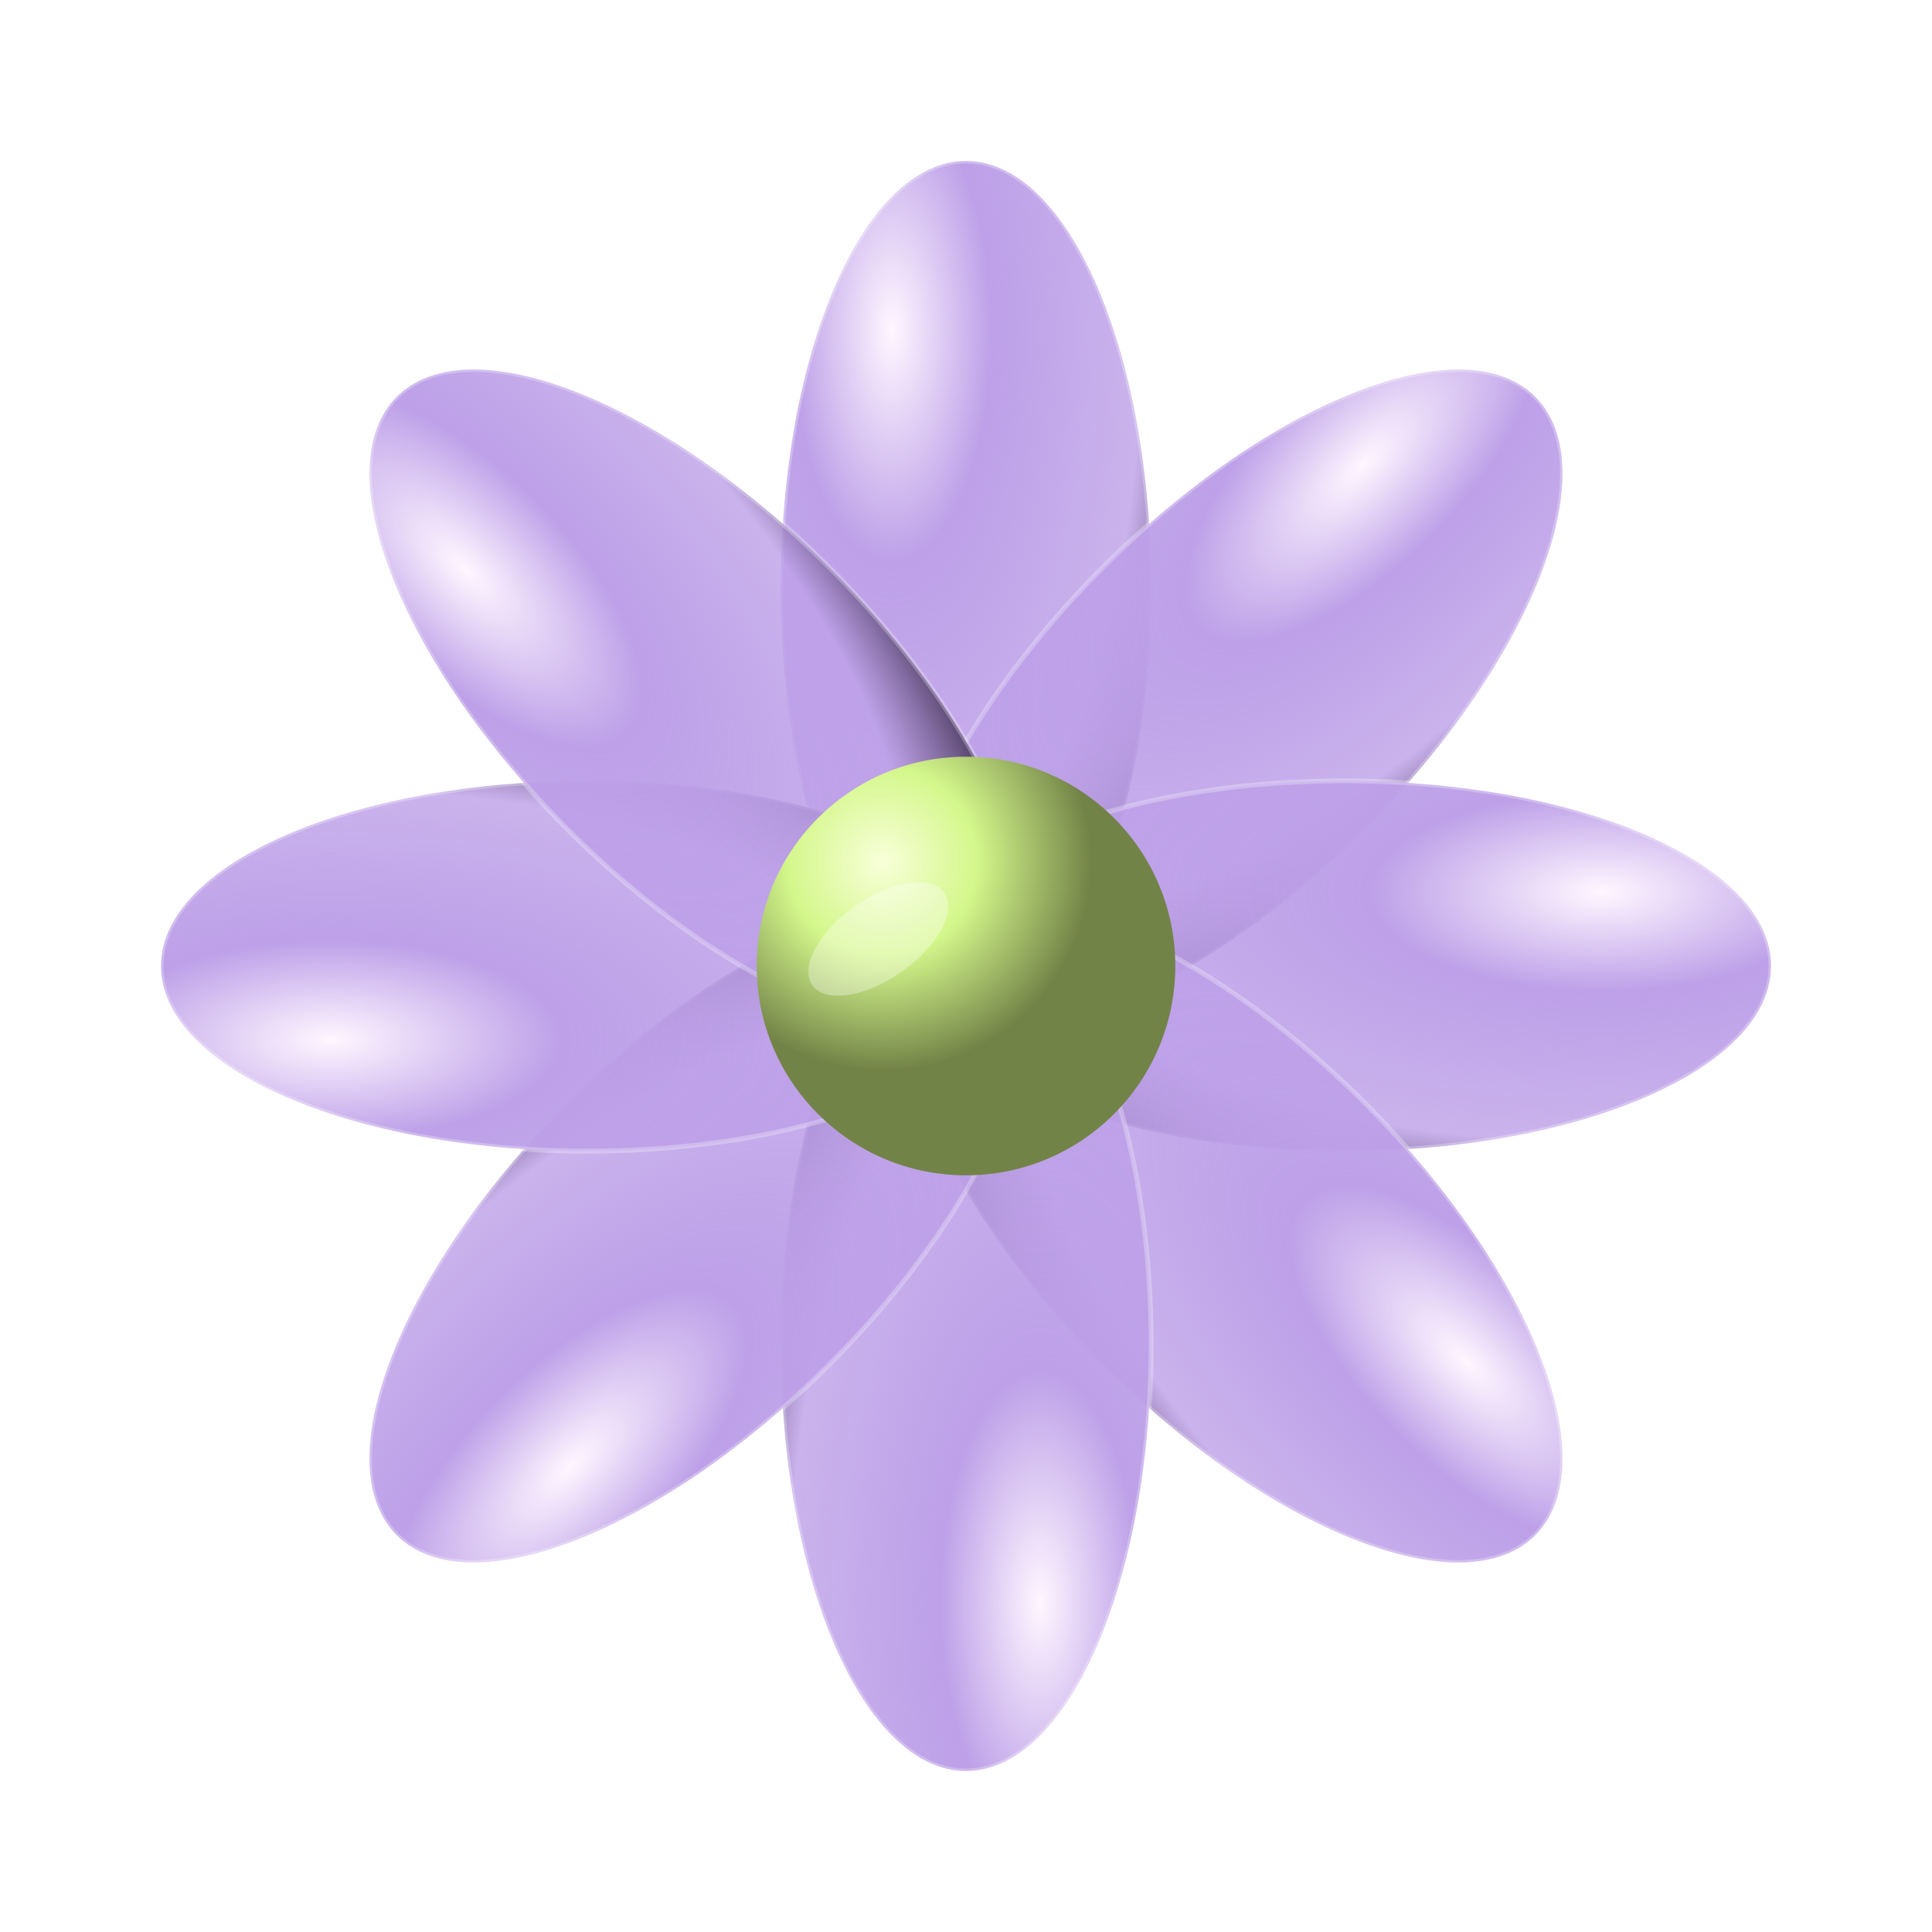
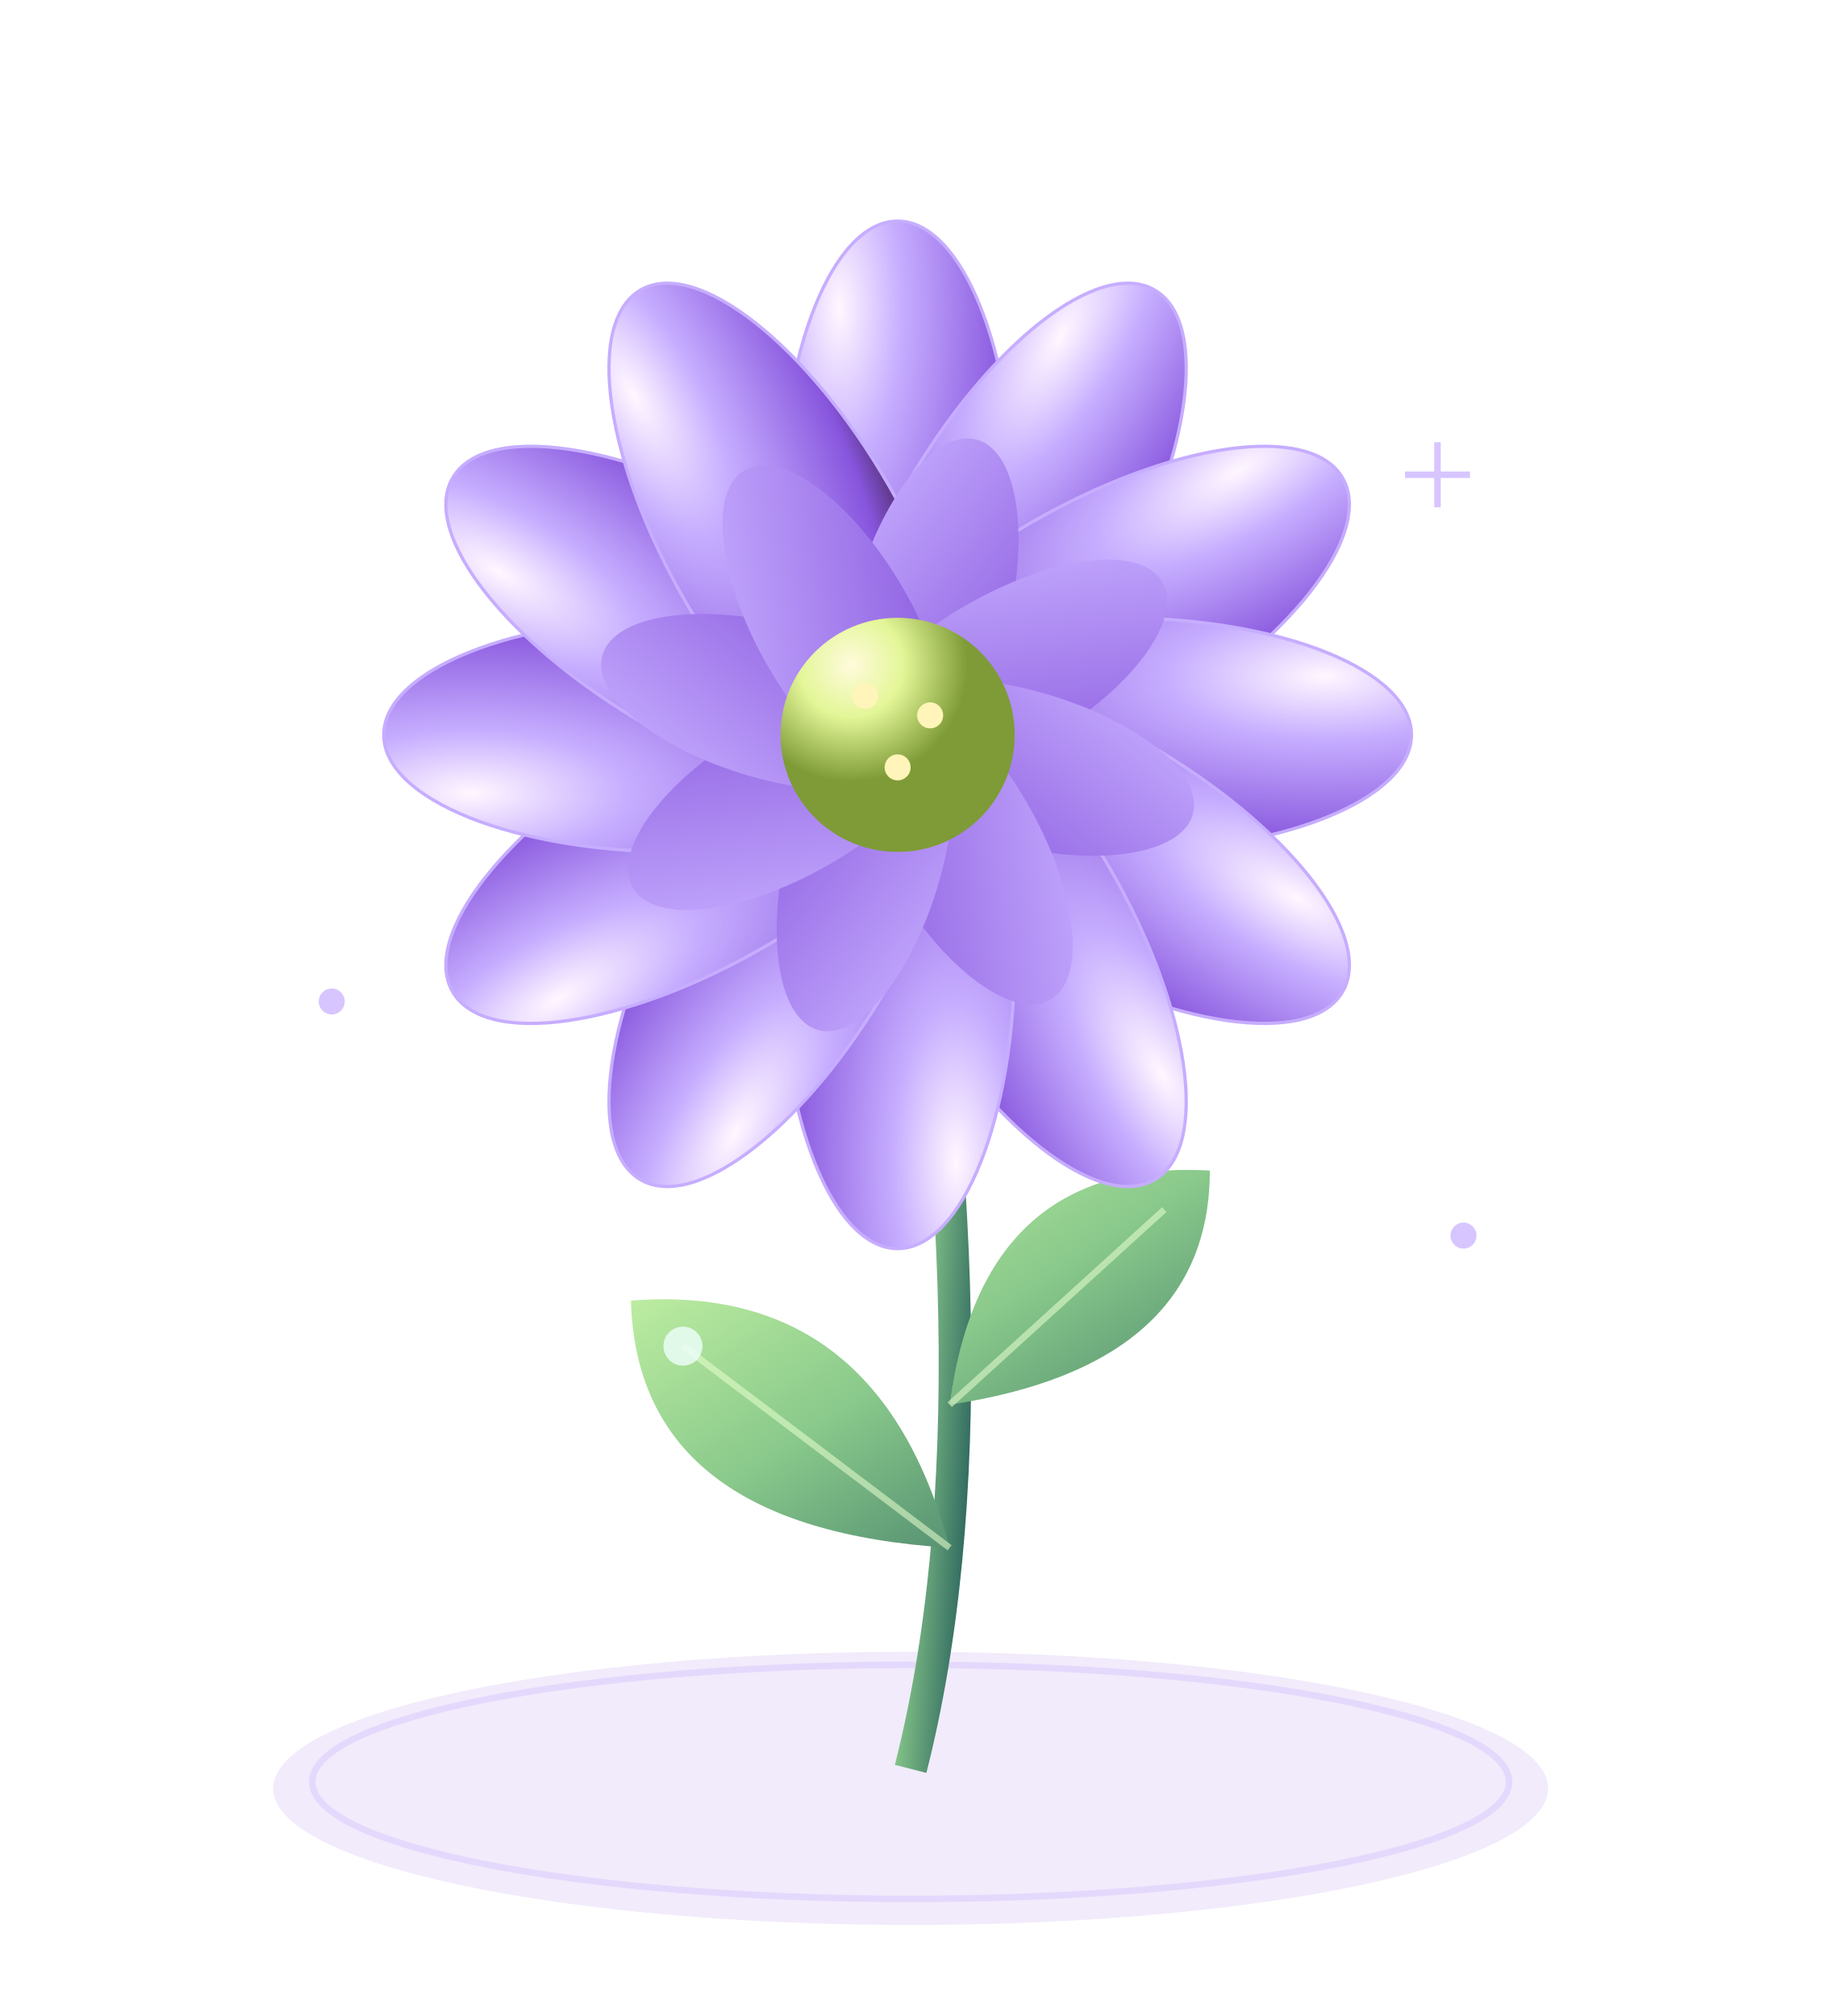
- <svg xmlns="http://www.w3.org/2000/svg" viewBox="0 0 240 240">
+ <svg xmlns="http://www.w3.org/2000/svg" viewBox="0 0 280 310">
  <defs>
-     <radialGradient id="petal" cx="30%" cy="20%" r="90%">
-       <stop stop-color="#fff6ff" />
-       <stop offset=".3" stop-color="#bda0e8" />
-       <stop offset=".75" stop-color="#bda0e8" stop-opacity=".8" />
-       <stop offset="1" stop-color="#31223f" />
+     <radialGradient id="petal" cx="25%" cy="15%" r="90%">
+       <stop stop-color="#fff7ff" />
+       <stop offset=".3" stop-color="#c6adff" />
+       <stop offset=".8" stop-color="#8755dd" />
+       <stop offset="1" stop-color="#452655" />
    </radialGradient>
-     <radialGradient id="heart" cx="30%" cy="25%">
-       <stop stop-color="#f8ffd9" />
-       <stop offset=".45" stop-color="#d4f78b" />
-       <stop offset="1" stop-color="#728347" />
+     <linearGradient id="inner" x2="1" y2="1">
+       <stop stop-color="#c6adff" />
+       <stop offset="1" stop-color="#8755dd" />
+     </linearGradient>
+     <radialGradient id="gold" cx="30%" cy="20%">
+       <stop stop-color="#fffbdc" />
+       <stop offset=".45" stop-color="#e3f697" />
+       <stop offset="1" stop-color="#7e9b37" />
    </radialGradient>
+     <linearGradient id="leaf" x2="1" y2="1">
+       <stop stop-color="#d7ffac" />
+       <stop offset=".5" stop-color="#89c98b" />
+       <stop offset="1" stop-color="#2d665e" />
+     </linearGradient>
  </defs>
-   <g transform="translate(120 120)">
-     <ellipse cx="0" cy="-47" rx="23" ry="53" fill="url(#petal)" stroke="#ffffff44" stroke-width=".6" transform="rotate(0.0)" />
-     <ellipse cx="0" cy="-47" rx="23" ry="53" fill="url(#petal)" stroke="#ffffff44" stroke-width=".6" transform="rotate(45.0)" />
-     <ellipse cx="0" cy="-47" rx="23" ry="53" fill="url(#petal)" stroke="#ffffff44" stroke-width=".6" transform="rotate(90.0)" />
-     <ellipse cx="0" cy="-47" rx="23" ry="53" fill="url(#petal)" stroke="#ffffff44" stroke-width=".6" transform="rotate(135.0)" />
-     <ellipse cx="0" cy="-47" rx="23" ry="53" fill="url(#petal)" stroke="#ffffff44" stroke-width=".6" transform="rotate(180.0)" />
-     <ellipse cx="0" cy="-47" rx="23" ry="53" fill="url(#petal)" stroke="#ffffff44" stroke-width=".6" transform="rotate(225.0)" />
-     <ellipse cx="0" cy="-47" rx="23" ry="53" fill="url(#petal)" stroke="#ffffff44" stroke-width=".6" transform="rotate(270.0)" />
-     <ellipse cx="0" cy="-47" rx="23" ry="53" fill="url(#petal)" stroke="#ffffff44" stroke-width=".6" transform="rotate(315.0)" />
-     <circle r="26" fill="url(#heart)" />
-     <ellipse cx="-7" cy="-9" rx="10" ry="5" fill="#ffffff55" transform="rotate(-35)" />
+   <ellipse cx="140" cy="275" rx="98" ry="21" fill="#8755dd" opacity=".12" />
+   <ellipse cx="140" cy="274" rx="92" ry="18" fill="none" stroke="#c6adff" stroke-opacity=".3" />
+   <path d="M140 272Q155 213 137 112" stroke="url(#leaf)" stroke-width="5" fill="none" />
+   <path d="M146 238Q98 235 97 200Q135 197 146 238M146 216Q151 178 186 180Q186 210 146 216" fill="url(#leaf)" />
+   <path d="M146 238L105 207M146 216L179 186" stroke="#e8ffd0" stroke-opacity=".55" fill="none" />
+   <g transform="translate(138 113)">
+     <ellipse cx="0" cy="-34" rx="18" ry="45" transform="rotate(0)" fill="url(#petal)" stroke="#c6adff" stroke-width=".5" />
+     <ellipse cx="0" cy="-34" rx="18" ry="45" transform="rotate(30)" fill="url(#petal)" stroke="#c6adff" stroke-width=".5" />
+     <ellipse cx="0" cy="-34" rx="18" ry="45" transform="rotate(60)" fill="url(#petal)" stroke="#c6adff" stroke-width=".5" />
+     <ellipse cx="0" cy="-34" rx="18" ry="45" transform="rotate(90)" fill="url(#petal)" stroke="#c6adff" stroke-width=".5" />
+     <ellipse cx="0" cy="-34" rx="18" ry="45" transform="rotate(120)" fill="url(#petal)" stroke="#c6adff" stroke-width=".5" />
+     <ellipse cx="0" cy="-34" rx="18" ry="45" transform="rotate(150)" fill="url(#petal)" stroke="#c6adff" stroke-width=".5" />
+     <ellipse cx="0" cy="-34" rx="18" ry="45" transform="rotate(180)" fill="url(#petal)" stroke="#c6adff" stroke-width=".5" />
+     <ellipse cx="0" cy="-34" rx="18" ry="45" transform="rotate(210)" fill="url(#petal)" stroke="#c6adff" stroke-width=".5" />
+     <ellipse cx="0" cy="-34" rx="18" ry="45" transform="rotate(240)" fill="url(#petal)" stroke="#c6adff" stroke-width=".5" />
+     <ellipse cx="0" cy="-34" rx="18" ry="45" transform="rotate(270)" fill="url(#petal)" stroke="#c6adff" stroke-width=".5" />
+     <ellipse cx="0" cy="-34" rx="18" ry="45" transform="rotate(300)" fill="url(#petal)" stroke="#c6adff" stroke-width=".5" />
+     <ellipse cx="0" cy="-34" rx="18" ry="45" transform="rotate(330)" fill="url(#petal)" stroke="#c6adff" stroke-width=".5" />
+     <ellipse cx="0" cy="-19" rx="12" ry="28" transform="rotate(15)" fill="url(#inner)" />
+     <ellipse cx="0" cy="-19" rx="12" ry="28" transform="rotate(60)" fill="url(#inner)" />
+     <ellipse cx="0" cy="-19" rx="12" ry="28" transform="rotate(105)" fill="url(#inner)" />
+     <ellipse cx="0" cy="-19" rx="12" ry="28" transform="rotate(150)" fill="url(#inner)" />
+     <ellipse cx="0" cy="-19" rx="12" ry="28" transform="rotate(195)" fill="url(#inner)" />
+     <ellipse cx="0" cy="-19" rx="12" ry="28" transform="rotate(240)" fill="url(#inner)" />
+     <ellipse cx="0" cy="-19" rx="12" ry="28" transform="rotate(285)" fill="url(#inner)" />
+     <ellipse cx="0" cy="-19" rx="12" ry="28" transform="rotate(330)" fill="url(#inner)" />
+     <circle r="18" fill="url(#gold)" />
+     <g fill="#fff4b9">
+       <circle cx="-5" cy="-6" r="2" />
+       <circle cx="5" cy="-3" r="2" />
+       <circle cy="5" r="2" />
+     </g>
+   </g>
+   <circle cx="105" cy="207" r="3" fill="#edfffc" opacity=".8" />
+   <g fill="#c6adff" opacity=".7">
+     <circle cx="51" cy="154" r="2" />
+     <circle cx="225" cy="190" r="2" />
+     <path d="M216 73h10m-5-5v10" stroke="#c6adff" />
  </g>
</svg>
